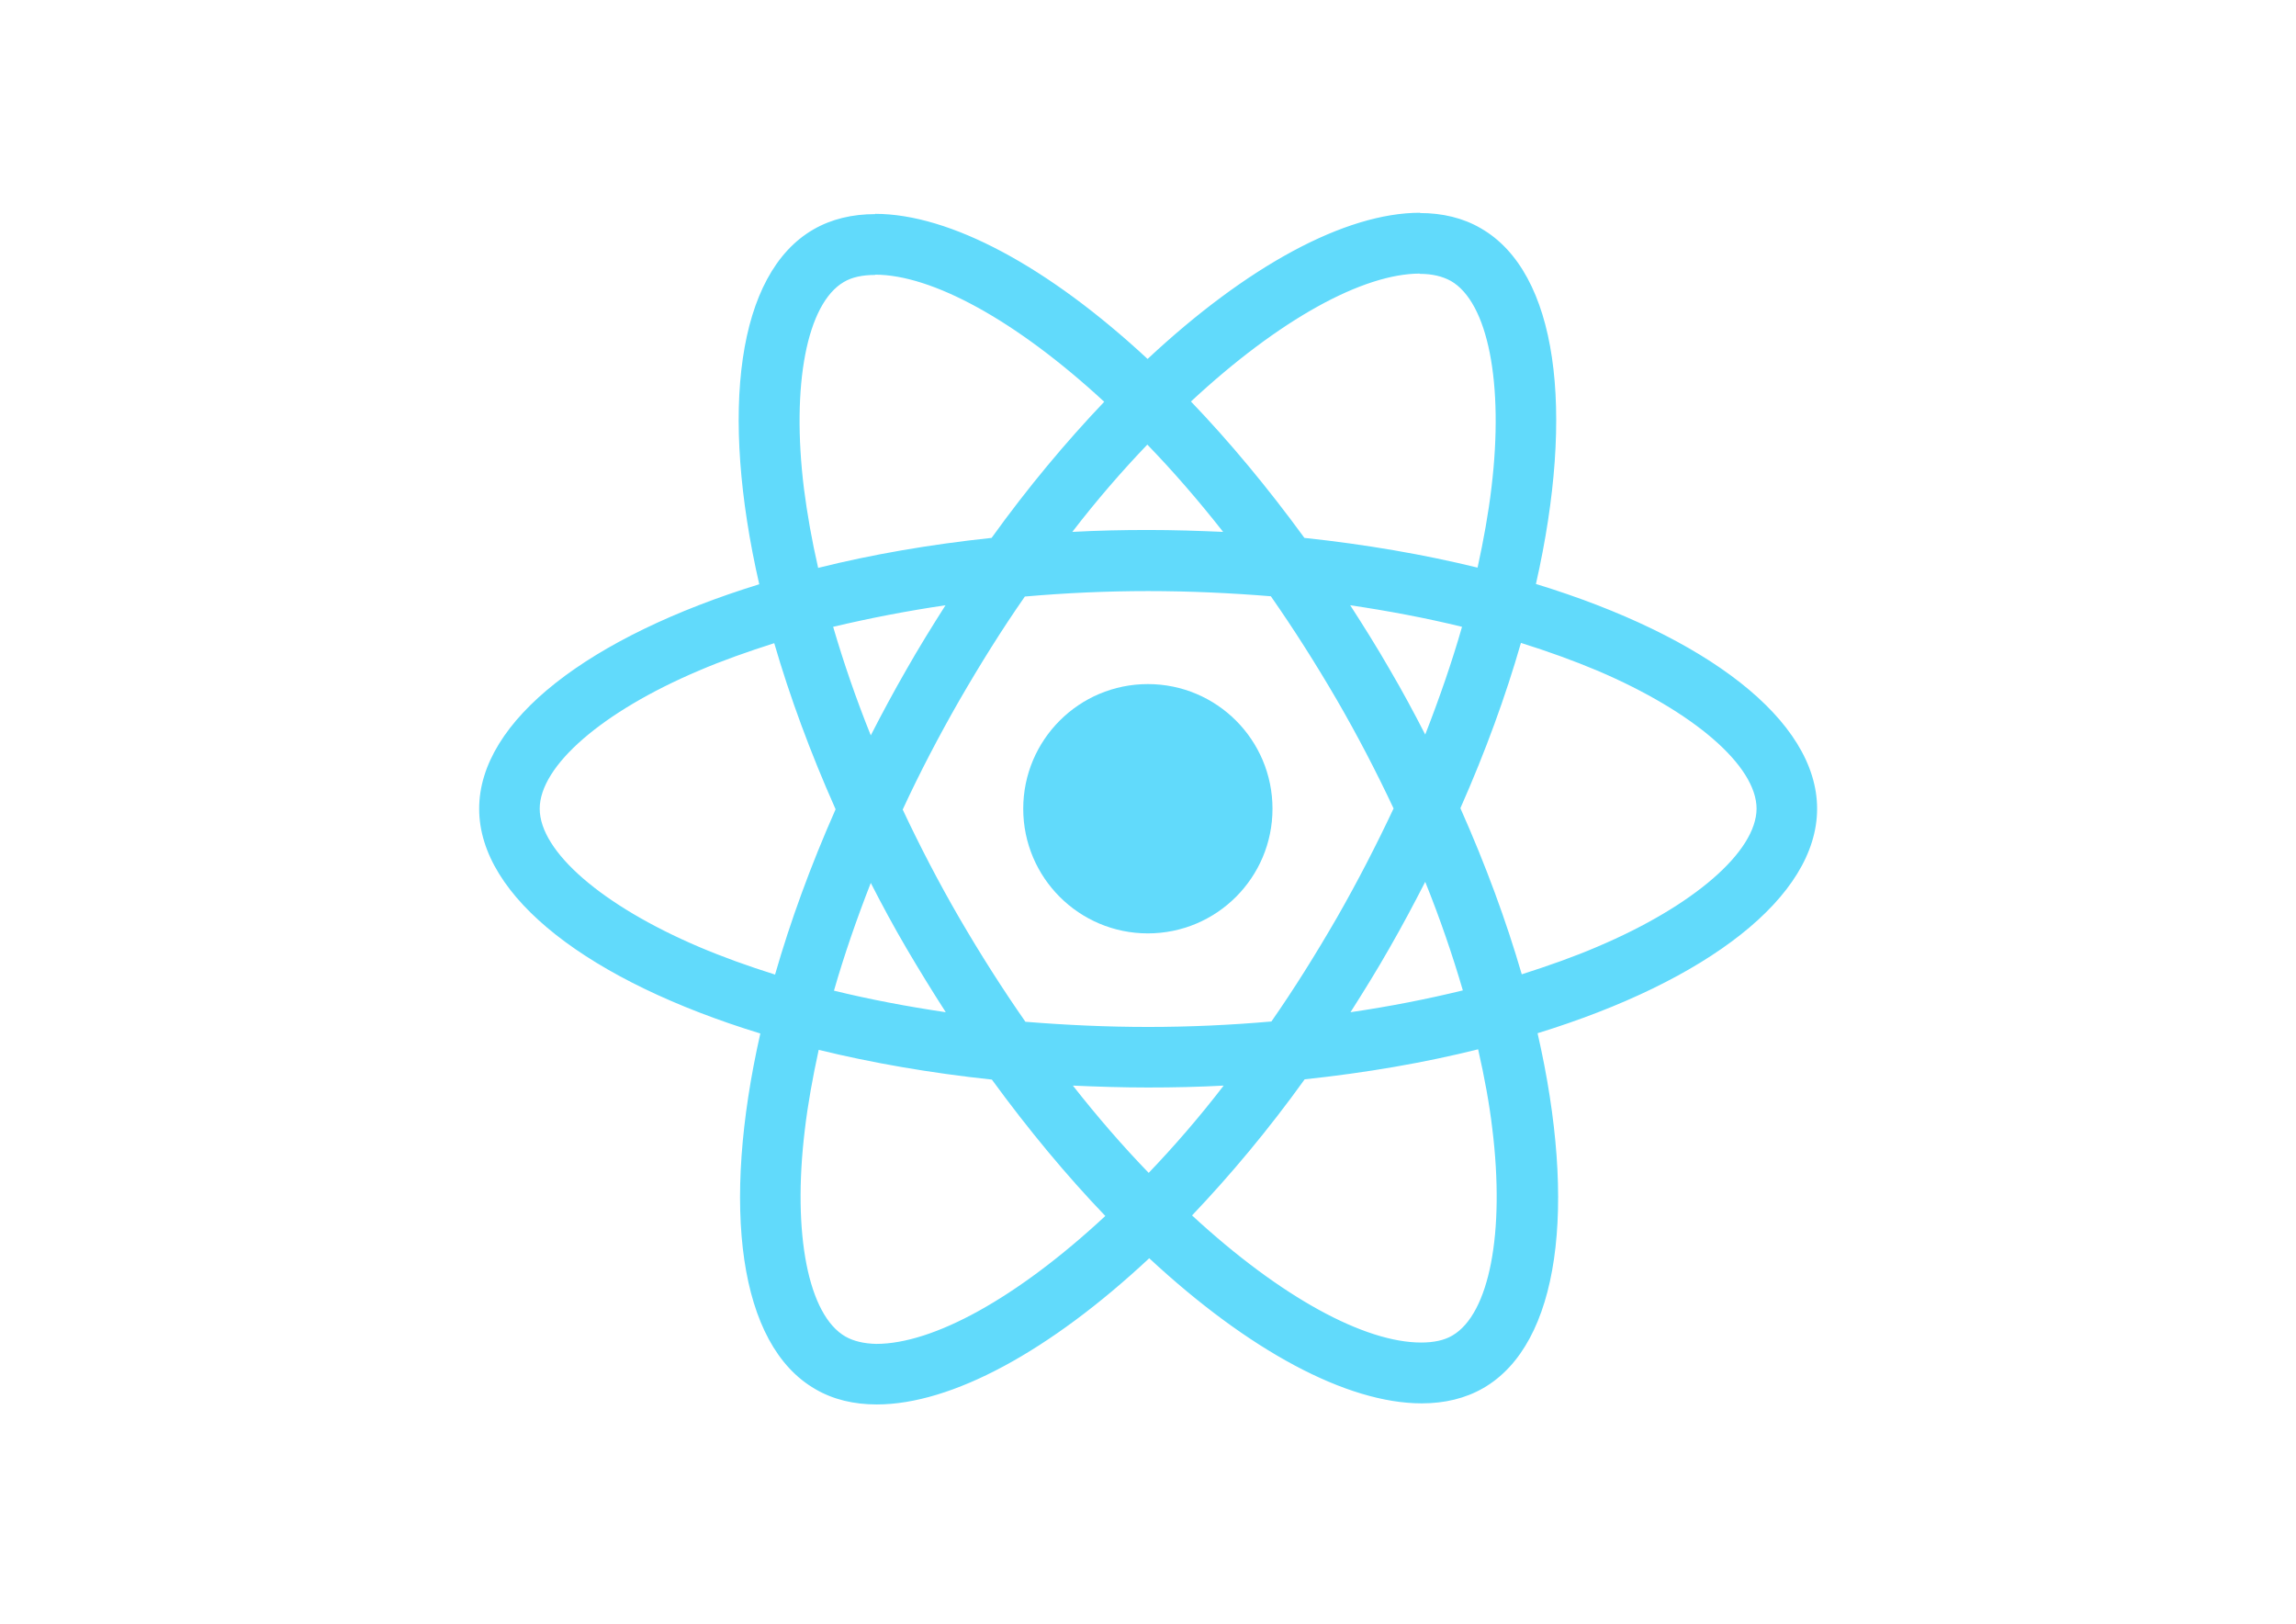
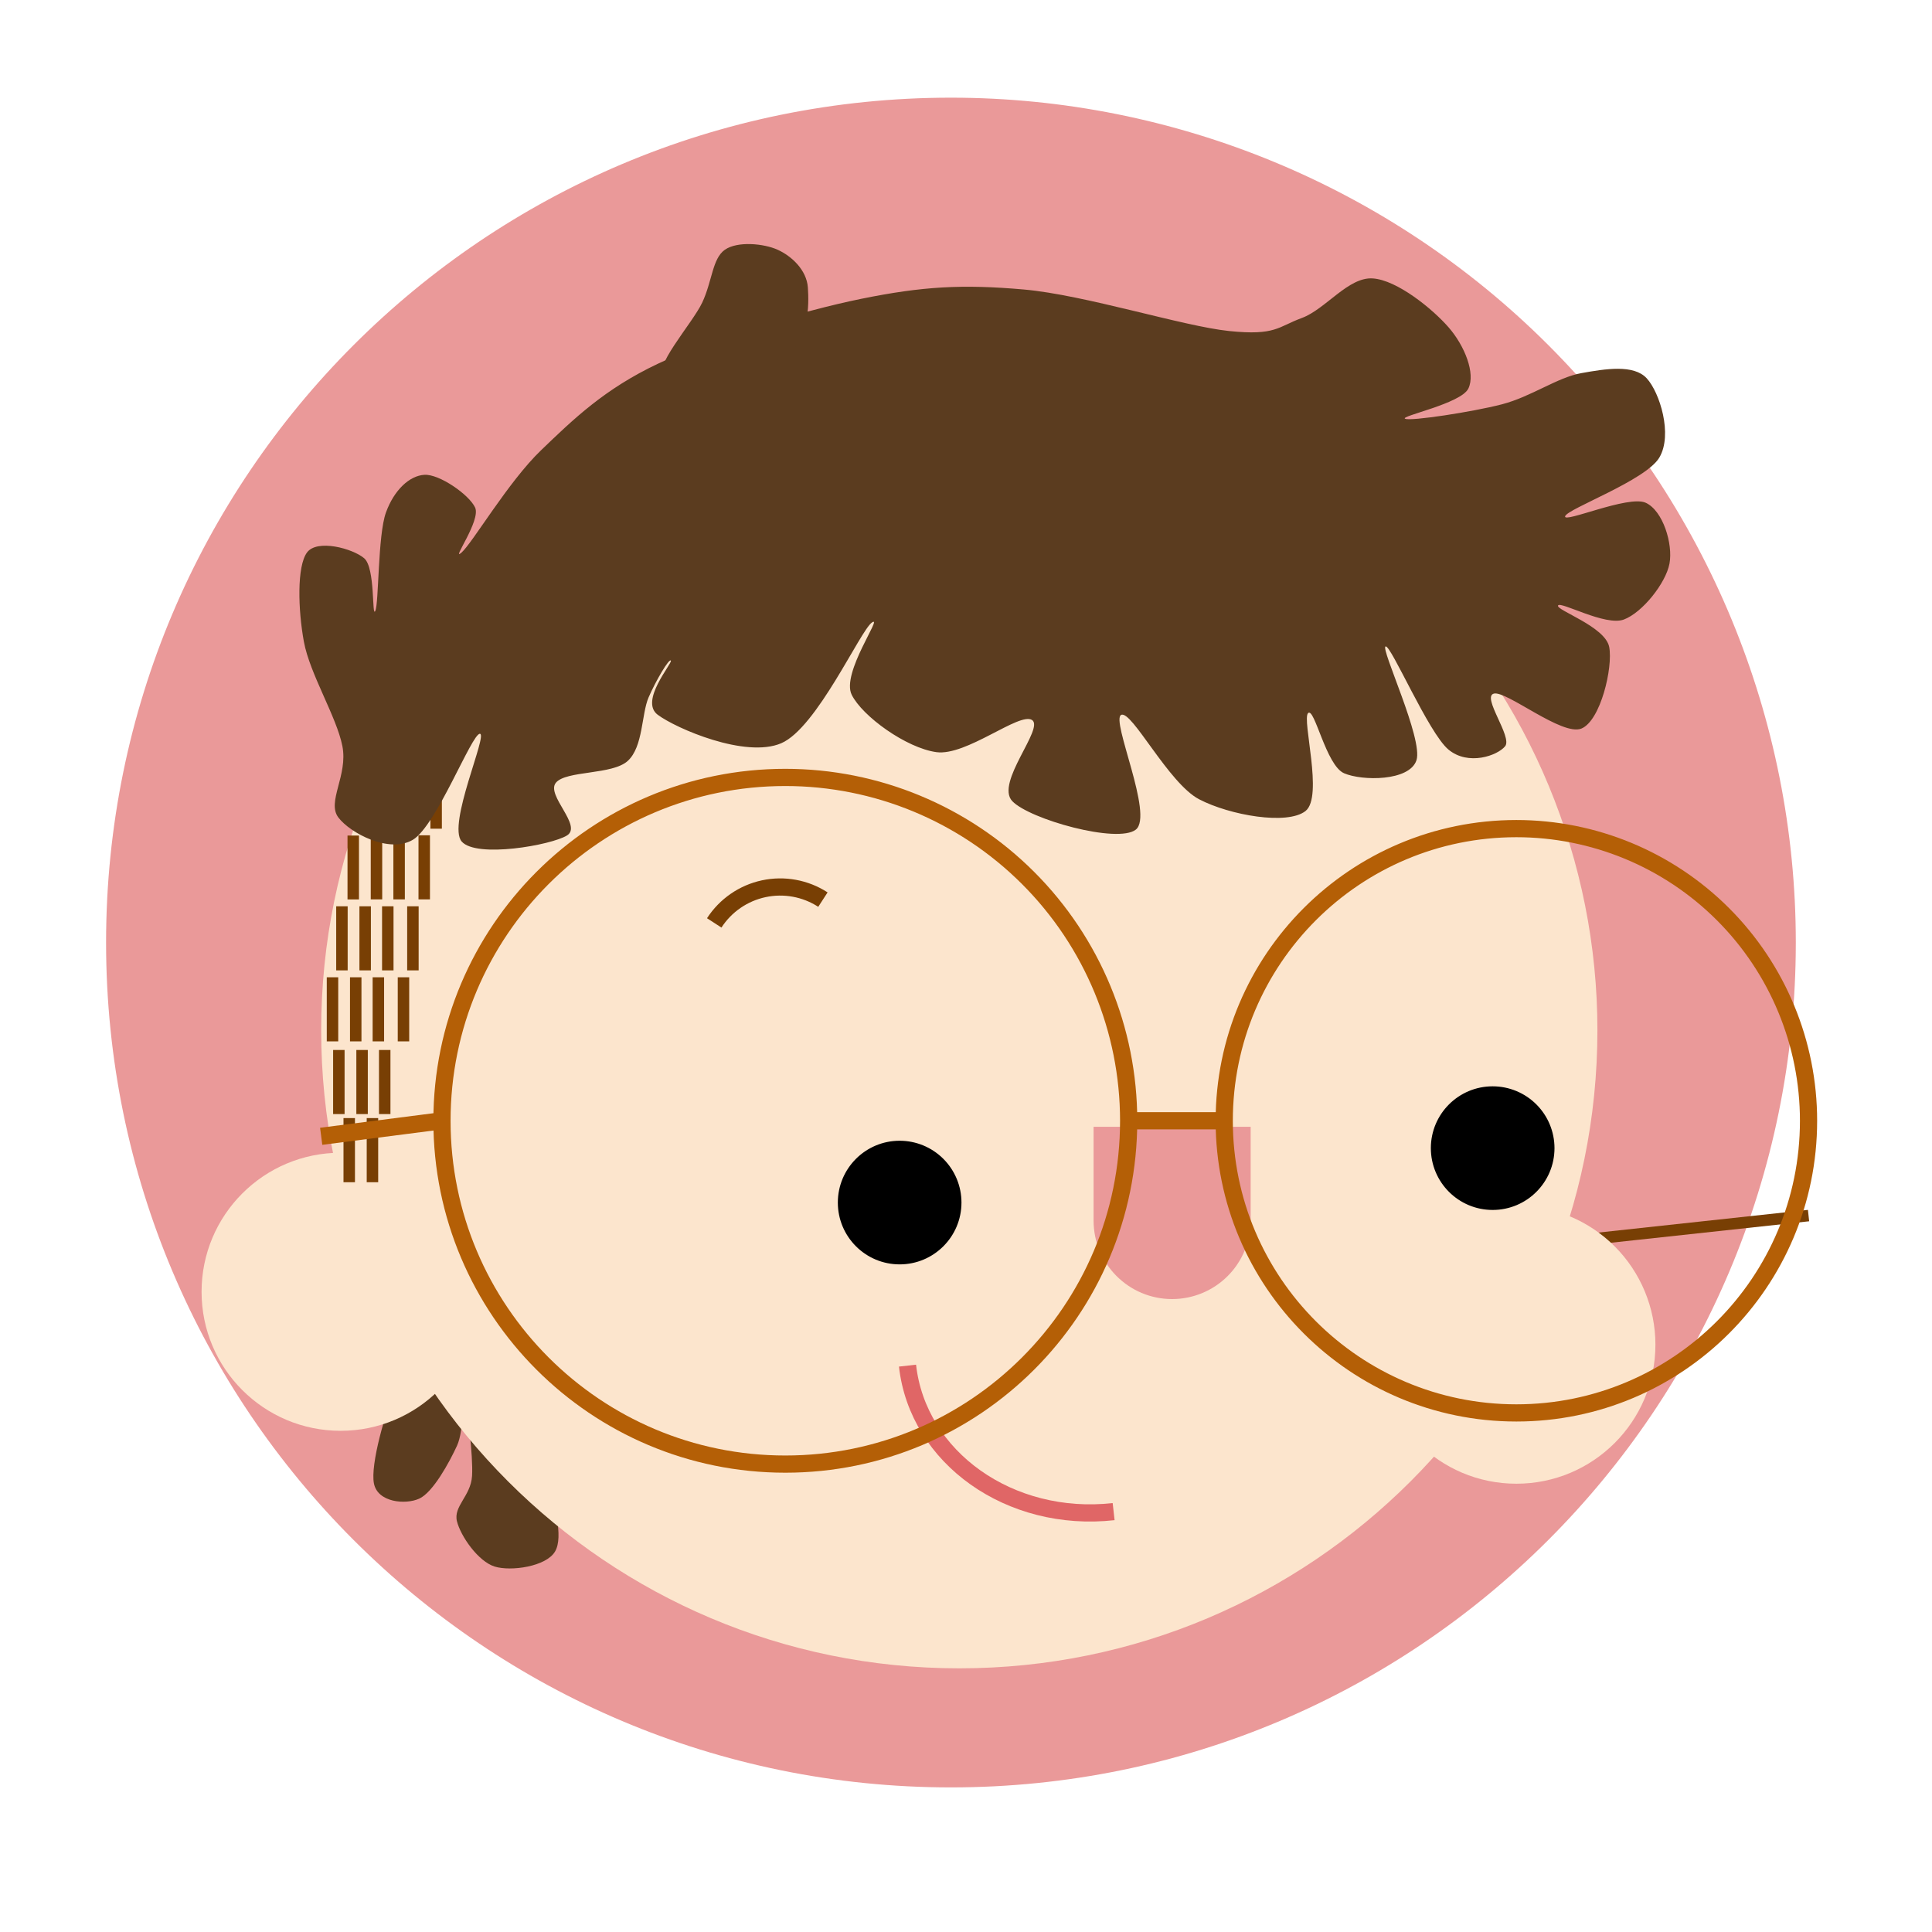
- <svg xmlns="http://www.w3.org/2000/svg" viewBox="0 0 841.9 595.3">
-   <g fill="#61DAFB">
-     <path d="M666.3 296.5c0-32.5-40.7-63.3-103.1-82.4 14.4-63.6 8-114.2-20.2-130.4-6.5-3.8-14.1-5.6-22.4-5.6v22.3c4.6 0 8.3.9 11.4 2.6 13.6 7.8 19.5 37.5 14.9 75.7-1.1 9.4-2.9 19.3-5.1 29.4-19.6-4.8-41-8.5-63.5-10.9-13.5-18.5-27.5-35.3-41.6-50 32.6-30.3 63.2-46.9 84-46.9V78c-27.5 0-63.5 19.6-99.9 53.6-36.4-33.8-72.4-53.2-99.9-53.2v22.3c20.7 0 51.4 16.5 84 46.6-14 14.7-28 31.4-41.3 49.9-22.6 2.4-44 6.1-63.6 11-2.3-10-4-19.7-5.2-29-4.7-38.2 1.1-67.9 14.6-75.8 3-1.8 6.9-2.6 11.5-2.6V78.5c-8.4 0-16 1.8-22.6 5.6-28.1 16.2-34.4 66.7-19.9 130.1-62.2 19.2-102.7 49.9-102.7 82.3 0 32.5 40.7 63.3 103.1 82.4-14.4 63.6-8 114.2 20.2 130.4 6.5 3.8 14.1 5.6 22.5 5.6 27.5 0 63.5-19.6 99.9-53.6 36.4 33.8 72.4 53.2 99.9 53.2 8.4 0 16-1.8 22.6-5.6 28.1-16.2 34.4-66.7 19.9-130.1 62-19.1 102.5-49.9 102.5-82.3zm-130.2-66.7c-3.7 12.9-8.3 26.2-13.5 39.5-4.1-8-8.4-16-13.1-24-4.6-8-9.5-15.8-14.4-23.4 14.2 2.1 27.9 4.7 41 7.9zm-45.8 106.5c-7.8 13.5-15.8 26.3-24.1 38.2-14.9 1.3-30 2-45.2 2-15.1 0-30.2-.7-45-1.9-8.3-11.9-16.4-24.6-24.2-38-7.6-13.1-14.5-26.4-20.8-39.8 6.2-13.4 13.2-26.8 20.7-39.9 7.8-13.5 15.8-26.3 24.1-38.2 14.9-1.3 30-2 45.2-2 15.1 0 30.2.7 45 1.9 8.3 11.9 16.4 24.6 24.2 38 7.6 13.1 14.5 26.4 20.8 39.8-6.3 13.4-13.2 26.8-20.7 39.9zm32.3-13c5.4 13.4 10 26.8 13.8 39.8-13.1 3.2-26.9 5.9-41.2 8 4.9-7.7 9.8-15.6 14.4-23.7 4.6-8 8.9-16.1 13-24.1zM421.2 430c-9.3-9.6-18.6-20.3-27.8-32 9 .4 18.2.7 27.5.7 9.4 0 18.7-.2 27.8-.7-9 11.7-18.3 22.4-27.5 32zm-74.4-58.9c-14.2-2.1-27.9-4.7-41-7.9 3.7-12.9 8.3-26.2 13.5-39.5 4.1 8 8.4 16 13.1 24 4.7 8 9.5 15.8 14.4 23.4zM420.7 163c9.3 9.6 18.6 20.3 27.8 32-9-.4-18.2-.7-27.5-.7-9.4 0-18.7.2-27.8.7 9-11.7 18.3-22.4 27.5-32zm-74 58.9c-4.9 7.7-9.8 15.6-14.4 23.7-4.6 8-8.9 16-13 24-5.4-13.4-10-26.8-13.8-39.8 13.1-3.1 26.9-5.8 41.2-7.9zm-90.5 125.2c-35.4-15.1-58.3-34.9-58.3-50.6 0-15.7 22.9-35.6 58.3-50.6 8.6-3.7 18-7 27.7-10.1 5.7 19.6 13.2 40 22.5 60.9-9.2 20.8-16.6 41.1-22.2 60.6-9.9-3.1-19.3-6.5-28-10.2zM310 490c-13.6-7.8-19.5-37.5-14.9-75.7 1.1-9.4 2.9-19.3 5.1-29.4 19.6 4.8 41 8.5 63.5 10.9 13.5 18.5 27.5 35.3 41.6 50-32.6 30.3-63.2 46.9-84 46.9-4.5-.1-8.3-1-11.3-2.7zm237.2-76.2c4.7 38.2-1.1 67.9-14.6 75.8-3 1.8-6.9 2.6-11.5 2.6-20.7 0-51.4-16.5-84-46.6 14-14.7 28-31.4 41.3-49.9 22.6-2.4 44-6.1 63.6-11 2.3 10.1 4.1 19.8 5.2 29.1zm38.5-66.7c-8.6 3.7-18 7-27.7 10.1-5.7-19.6-13.2-40-22.5-60.9 9.2-20.8 16.6-41.1 22.2-60.6 9.9 3.1 19.3 6.5 28.1 10.2 35.4 15.1 58.3 34.9 58.3 50.6-.1 15.7-23 35.6-58.4 50.6zM320.8 78.4z" />
-     <circle cx="420.9" cy="296.5" r="45.7" />
-     <path d="M520.5 78.1z" />
+ <svg xmlns="http://www.w3.org/2000/svg" version="1.1" height="40px" width="40px" viewBox="0.0 0.0 337.0 337.0" fill="none" stroke="none" stroke-linecap="square" stroke-miterlimit="10">
+   <clipPath id="p.0">
+     <path d="m0 0l337.0 0l0 337.0l-337.0 0l0 -337.0z" clip-rule="nonzero" />
+   </clipPath>
+   <g clip-path="url(#p.0)">
+     <path fill="#000000" fill-opacity="0.0" d="m0 0l337.0 0l0 337.0l-337.0 0z" fill-rule="evenodd" />
+     <path fill="#ea9999" d="m18.504 164.407l0 0c0 -81.39 65.98 -147.37 147.37 -147.37l0 0c39.085 0 76.569 15.526 104.206 43.164c27.637 27.637 43.164 65.121 43.164 104.206l0 0c0 81.39 -65.98 147.37 -147.37 147.37l0 0c-81.39 0 -147.37 -65.98 -147.37 -147.37z" fill-rule="evenodd" />
+     <path fill="#5b3c1f" d="m69.177 241.667c-1.974 4.607 -4.606 13.82 -3.948 17.11c0.658 3.29 5.485 3.729 7.898 2.633c2.413 -1.097 5.264 -6.361 6.58 -9.213c1.316 -2.852 0.879 -8.775 1.318 -7.898c0.439 0.878 1.535 9.653 1.315 13.163c-0.22 3.51 -3.291 5.265 -2.633 7.898c0.658 2.633 3.731 7.02 6.583 7.898c2.852 0.878 8.995 0 10.53 -2.633c1.535 -2.633 -0.22 -8.336 -1.318 -13.163c-1.097 -4.826 -2.194 -11.408 -5.265 -15.795c-3.071 -4.388 -9.653 -10.53 -13.163 -10.53c-3.51 0 -5.923 5.923 -7.898 10.53z" fill-rule="evenodd" />
+     <path fill="#000000" fill-opacity="0.0" d="m315.465 212.034l-48.85 5.291" fill-rule="evenodd" />
+     <path stroke="#783f04" stroke-width="2.0" stroke-linejoin="round" stroke-linecap="butt" d="m315.465 212.034l-48.85 5.291" fill-rule="evenodd" />
+     <path fill="#fce5cd" d="m240.252 234.554l0 0c0 -13.394 10.858 -24.252 24.252 -24.252l0 0c6.432 0 12.601 2.555 17.149 7.103c4.548 4.548 7.103 10.717 7.103 17.149l0 0c0 13.394 -10.858 24.252 -24.252 24.252l0 0c-13.394 0 -24.252 -10.858 -24.252 -24.252z" fill-rule="evenodd" />
+     <path fill="#fce5cd" d="m35.16 225.325l0 0c0 -13.394 10.858 -24.252 24.252 -24.252l0 0c6.432 0 12.601 2.555 17.149 7.103c4.548 4.548 7.103 10.717 7.103 17.149l0 0c0 13.394 -10.858 24.252 -24.252 24.252l0 0c-13.394 0 -24.252 -10.858 -24.252 -24.252z" fill-rule="evenodd" />
+     <path fill="#fce5cd" d="m56.024 179.701l0 0c0 -61.473 49.834 -111.307 111.307 -111.307l0 0c29.52 0 57.832 11.727 78.706 32.601c20.874 20.874 32.601 49.186 32.601 78.706l0 0c0 61.473 -49.834 111.307 -111.307 111.307l0 0c-61.473 0 -111.307 -49.834 -111.307 -111.307z" fill-rule="evenodd" />
+     <path fill="#ea9999" d="m204.453 226.598l0 0l0 0c3.634 0 7.119 -1.443 9.688 -4.013c2.569 -2.569 4.013 -6.054 4.013 -9.688l0 -16.346c0 -1.2207031E-4 -1.0681152E-4 -2.2888184E-4 -2.2888184E-4 -2.2888184E-4l-27.401 2.2888184E-4l0 0c-1.2207031E-4 0 -2.2888184E-4 1.0681152E-4 -2.2888184E-4 2.2888184E-4l2.2888184E-4 16.346l0 0c0 7.567 6.134 13.701 13.701 13.701z" fill-rule="evenodd" />
+     <path fill="#000000" fill-opacity="0.0" d="m194.251 263.673l0 0c-18.064 2.018 -34.161 -9.383 -35.953 -25.465l32.709 -3.654z" fill-rule="evenodd" />
+     <path fill="#000000" fill-opacity="0.0" d="m194.251 263.673l0 0c-18.064 2.018 -34.161 -9.383 -35.953 -25.465" fill-rule="evenodd" />
+     <path stroke="#e06666" stroke-width="3.0" stroke-linejoin="round" stroke-linecap="butt" d="m194.251 263.673l0 0c-18.064 2.018 -34.161 -9.383 -35.953 -25.465" fill-rule="evenodd" />
+     <path fill="#000000" fill-opacity="0.0" d="m196.874 195.496l16.661 0" fill-rule="evenodd" />
+     <path stroke="#b45f06" stroke-width="3.0" stroke-linejoin="round" stroke-linecap="butt" d="m196.874 195.496l16.661 0" fill-rule="evenodd" />
+     <path fill="#000000" fill-opacity="0.0" d="m77.094 195.496l0 0c0 -33.076 26.814 -59.89 59.89 -59.89l0 0c15.884 0 31.117 6.31 42.348 17.541c11.232 11.232 17.541 26.465 17.541 42.348l0 0c0 33.076 -26.814 59.89 -59.89 59.89l0 0c-33.076 0 -59.89 -26.814 -59.89 -59.89z" fill-rule="evenodd" />
+     <path stroke="#b45f06" stroke-width="3.0" stroke-linejoin="round" stroke-linecap="butt" d="m77.094 195.496l0 0c0 -33.076 26.814 -59.89 59.89 -59.89l0 0c15.884 0 31.117 6.31 42.348 17.541c11.232 11.232 17.541 26.465 17.541 42.348l0 0c0 33.076 -26.814 59.89 -59.89 59.89l0 0c-33.076 0 -59.89 -26.814 -59.89 -59.89z" fill-rule="evenodd" />
+     <path fill="#000000" fill-opacity="0.0" d="m213.543 195.496l0 0c0 -28.145 22.816 -50.961 50.961 -50.961l0 0c13.516 0 26.478 5.369 36.035 14.926c9.557 9.557 14.926 22.519 14.926 36.035l0 0c0 28.145 -22.816 50.961 -50.961 50.961l0 0c-28.145 0 -50.961 -22.816 -50.961 -50.961z" fill-rule="evenodd" />
+     <path stroke="#b45f06" stroke-width="3.0" stroke-linejoin="round" stroke-linecap="butt" d="m213.543 195.496l0 0c0 -28.145 22.816 -50.961 50.961 -50.961l0 0c13.516 0 26.478 5.369 36.035 14.926c9.557 9.557 14.926 22.519 14.926 36.035l0 0c0 28.145 -22.816 50.961 -50.961 50.961l0 0c-28.145 0 -50.961 -22.816 -50.961 -50.961z" fill-rule="evenodd" />
+     <path fill="#000000" d="m146.644 209.764l0 0c0 -5.679 4.604 -10.283 10.283 -10.283l0 0c2.727 0 5.343 1.083 7.271 3.012c1.929 1.929 3.012 4.544 3.012 7.271l0 0c0 5.679 -4.604 10.283 -10.283 10.283l0 0c-5.679 0 -10.283 -4.604 -10.283 -10.283z" fill-rule="evenodd" />
+     <path stroke="#000000" stroke-width="1.0" stroke-linejoin="round" stroke-linecap="butt" d="m146.644 209.764l0 0c0 -5.679 4.604 -10.283 10.283 -10.283l0 0c2.727 0 5.343 1.083 7.271 3.012c1.929 1.929 3.012 4.544 3.012 7.271l0 0c0 5.679 -4.604 10.283 -10.283 10.283l0 0c-5.679 0 -10.283 -4.604 -10.283 -10.283z" fill-rule="evenodd" />
+     <path fill="#000000" d="m250.084 200.27l0 0c0 -5.679 4.604 -10.283 10.283 -10.283l0 0c2.727 0 5.343 1.083 7.272 3.012c1.929 1.929 3.012 4.544 3.012 7.271l0 0c0 5.679 -4.604 10.283 -10.283 10.283l0 0c-5.679 0 -10.283 -4.604 -10.283 -10.283z" fill-rule="evenodd" />
+     <path stroke="#000000" stroke-width="1.0" stroke-linejoin="round" stroke-linecap="butt" d="m250.084 200.27l0 0c0 -5.679 4.604 -10.283 10.283 -10.283l0 0c2.727 0 5.343 1.083 7.272 3.012c1.929 1.929 3.012 4.544 3.012 7.271l0 0c0 5.679 -4.604 10.283 -10.283 10.283l0 0c-5.679 0 -10.283 -4.604 -10.283 -10.283z" fill-rule="evenodd" />
+     <path fill="#000000" fill-opacity="0.0" d="m124.582 160.981l0 0c1.976 -3.053 5.083 -5.196 8.639 -5.958c3.556 -0.762 7.269 -0.08 10.322 1.895l-7.449 11.512z" fill-rule="evenodd" />
+     <path fill="#000000" fill-opacity="0.0" d="m124.582 160.981l0 0c1.976 -3.053 5.083 -5.196 8.639 -5.958c3.556 -0.762 7.269 -0.08 10.322 1.895" fill-rule="evenodd" />
+     <path stroke="#783f04" stroke-width="3.0" stroke-linejoin="round" stroke-linecap="butt" d="m124.582 160.981l0 0c1.976 -3.053 5.083 -5.196 8.639 -5.958c3.556 -0.762 7.269 -0.08 10.322 1.895" fill-rule="evenodd" />
+     <path fill="#000000" fill-opacity="0.0" d="m59.643 158.084l0 11.181" fill-rule="evenodd" />
+     <path stroke="#783f04" stroke-width="2.0" stroke-linejoin="round" stroke-linecap="butt" d="m59.643 158.084l0 11.181" fill-rule="evenodd" />
+     <path fill="#000000" fill-opacity="0.0" d="m63.695 158.084l0 11.181" fill-rule="evenodd" />
+     <path stroke="#783f04" stroke-width="2.0" stroke-linejoin="round" stroke-linecap="butt" d="m63.695 158.084l0 11.181" fill-rule="evenodd" />
+     <path fill="#000000" fill-opacity="0.0" d="m67.643 158.084l0 11.181" fill-rule="evenodd" />
+     <path stroke="#783f04" stroke-width="2.0" stroke-linejoin="round" stroke-linecap="butt" d="m67.643 158.084l0 11.181" fill-rule="evenodd" />
+     <path fill="#000000" fill-opacity="0.0" d="m72.024 158.084l0 11.181" fill-rule="evenodd" />
+     <path stroke="#783f04" stroke-width="2.0" stroke-linejoin="round" stroke-linecap="butt" d="m72.024 158.084l0 11.181" fill-rule="evenodd" />
+     <path fill="#000000" fill-opacity="0.0" d="m57.999 170.465l0 11.181" fill-rule="evenodd" />
+     <path stroke="#783f04" stroke-width="2.0" stroke-linejoin="round" stroke-linecap="butt" d="m57.999 170.465l0 11.181" fill-rule="evenodd" />
+     <path fill="#000000" fill-opacity="0.0" d="m62.05 170.465l0 11.181" fill-rule="evenodd" />
+     <path stroke="#783f04" stroke-width="2.0" stroke-linejoin="round" stroke-linecap="butt" d="m62.05 170.465l0 11.181" fill-rule="evenodd" />
+     <path fill="#000000" fill-opacity="0.0" d="m65.999 170.465l0 11.181" fill-rule="evenodd" />
+     <path stroke="#783f04" stroke-width="2.0" stroke-linejoin="round" stroke-linecap="butt" d="m65.999 170.465l0 11.181" fill-rule="evenodd" />
+     <path fill="#000000" fill-opacity="0.0" d="m70.379 170.465l0 11.181" fill-rule="evenodd" />
+     <path stroke="#783f04" stroke-width="2.0" stroke-linejoin="round" stroke-linecap="butt" d="m70.379 170.465l0 11.181" fill-rule="evenodd" />
+     <path fill="#000000" fill-opacity="0.0" d="m61.617 145.743l0 11.15" fill-rule="evenodd" />
+     <path stroke="#783f04" stroke-width="2.0" stroke-linejoin="round" stroke-linecap="butt" d="m61.617 145.743l0 11.15" fill-rule="evenodd" />
+     <path fill="#000000" fill-opacity="0.0" d="m65.669 145.703l0 11.181" fill-rule="evenodd" />
+     <path stroke="#783f04" stroke-width="2.0" stroke-linejoin="round" stroke-linecap="butt" d="m65.669 145.703l0 11.181" fill-rule="evenodd" />
+     <path fill="#000000" fill-opacity="0.0" d="m69.618 145.703l0 11.181" fill-rule="evenodd" />
+     <path stroke="#783f04" stroke-width="2.0" stroke-linejoin="round" stroke-linecap="butt" d="m69.618 145.703l0 11.181" fill-rule="evenodd" />
+     <path fill="#000000" fill-opacity="0.0" d="m73.998 145.703l0 11.181" fill-rule="evenodd" />
+     <path stroke="#783f04" stroke-width="2.0" stroke-linejoin="round" stroke-linecap="butt" d="m73.998 145.703l0 11.181" fill-rule="evenodd" />
+     <path fill="#000000" fill-opacity="0.0" d="m59.106 183.145l0 11.181" fill-rule="evenodd" />
+     <path stroke="#783f04" stroke-width="2.0" stroke-linejoin="round" stroke-linecap="butt" d="m59.106 183.145l0 11.181" fill-rule="evenodd" />
+     <path fill="#000000" fill-opacity="0.0" d="m63.157 183.145l0 11.181" fill-rule="evenodd" />
+     <path stroke="#783f04" stroke-width="2.0" stroke-linejoin="round" stroke-linecap="butt" d="m63.157 183.145l0 11.181" fill-rule="evenodd" />
+     <path fill="#000000" fill-opacity="0.0" d="m67.106 183.145l0 11.181" fill-rule="evenodd" />
+     <path stroke="#783f04" stroke-width="2.0" stroke-linejoin="round" stroke-linecap="butt" d="m67.106 183.145l0 11.181" fill-rule="evenodd" />
+     <path fill="#000000" fill-opacity="0.0" d="m60.916 195.032l0 11.181" fill-rule="evenodd" />
+     <path stroke="#783f04" stroke-width="2.0" stroke-linejoin="round" stroke-linecap="butt" d="m60.916 195.032l0 11.181" fill-rule="evenodd" />
+     <path fill="#000000" fill-opacity="0.0" d="m64.967 195.032l0 11.181" fill-rule="evenodd" />
+     <path stroke="#783f04" stroke-width="2.0" stroke-linejoin="round" stroke-linecap="butt" d="m64.967 195.032l0 11.181" fill-rule="evenodd" />
+     <path fill="#000000" fill-opacity="0.0" d="m56.024 198.205l21.071 -2.709" fill-rule="evenodd" />
+     <path stroke="#b45f06" stroke-width="3.0" stroke-linejoin="round" stroke-linecap="butt" d="m56.024 198.205l21.071 -2.709" fill-rule="evenodd" />
+     <path fill="#000000" fill-opacity="0.0" d="m76.076 133.371l0 11.181" fill-rule="evenodd" />
+     <path stroke="#783f04" stroke-width="2.0" stroke-linejoin="round" stroke-linecap="butt" d="m76.076 133.371l0 11.181" fill-rule="evenodd" />
+     <path fill="#5b3c1f" d="m59.721 130.141c-1.001 -5.11 -5.684 -12.592 -6.715 -18.217c-1.031 -5.625 -1.223 -13.106 0.529 -15.531c1.752 -2.425 7.998 -0.714 9.986 0.981c1.988 1.695 1.309 10.518 1.942 9.19c0.633 -1.328 0.427 -13.201 1.856 -17.159c1.429 -3.957 4.125 -6.436 6.717 -6.584c2.592 -0.148 7.758 3.431 8.833 5.695c1.074 2.264 -4.3 9.548 -2.386 7.888c1.915 -1.66 8.159 -12.352 13.873 -17.846c5.714 -5.494 11.09 -10.708 20.412 -15.116c9.322 -4.408 24.886 -9.173 35.518 -11.331c10.632 -2.158 17.583 -2.555 28.274 -1.616c10.691 0.939 27.786 6.421 35.87 7.25c8.084 0.829 8.469 -0.744 12.636 -2.274c4.167 -1.53 8.098 -7.18 12.368 -6.907c4.27 0.273 10.471 5.343 13.254 8.543c2.783 3.2 4.712 7.999 3.446 10.655c-1.266 2.656 -12.016 4.819 -11.045 5.28c0.972 0.461 11.751 -1.187 16.876 -2.513c5.125 -1.326 9.66 -4.687 13.872 -5.445c4.212 -0.757 9.13 -1.554 11.398 0.9c2.267 2.454 4.578 9.813 2.207 13.823c-2.371 4.011 -16.037 8.925 -16.434 10.24c-0.398 1.315 11.015 -3.728 14.049 -2.352c3.034 1.377 4.786 7.217 4.153 10.612c-0.633 3.394 -4.712 8.537 -7.952 9.755c-3.24 1.219 -11.059 -3.243 -11.486 -2.444c-0.427 0.8 8.246 3.664 8.924 7.242c0.677 3.578 -1.51 12.873 -4.86 14.227c-3.35 1.354 -13.026 -6.619 -15.242 -6.105c-2.216 0.514 3.27 7.563 1.945 9.189c-1.325 1.626 -6.422 3.467 -9.897 0.566c-3.475 -2.902 -10.026 -18.286 -10.954 -17.975c-0.928 0.312 6.595 16.159 5.388 19.845c-1.208 3.686 -9.482 3.641 -12.633 2.271c-3.151 -1.37 -5.153 -11.588 -6.273 -10.49c-1.119 1.097 2.722 14.569 -0.444 17.075c-3.166 2.506 -13.193 0.754 -18.553 -2.04c-5.36 -2.794 -11.767 -15.603 -13.608 -14.723c-1.841 0.881 5.729 17.5 2.563 20.006c-3.166 2.506 -18.541 -1.782 -21.56 -4.968c-3.019 -3.186 5.656 -12.726 3.447 -14.149c-2.209 -1.424 -11.457 6.34 -16.699 5.606c-5.242 -0.734 -12.885 -6.24 -14.755 -10.009c-1.87 -3.769 5.58 -14.012 3.533 -12.603c-2.047 1.409 -9.587 18.375 -15.816 21.057c-6.229 2.681 -18.347 -2.568 -21.557 -4.968c-3.21 -2.4 2.563 -8.93 2.297 -9.432c-0.265 -0.502 -2.637 3.51 -3.889 6.423c-1.252 2.913 -0.927 8.577 -3.621 11.056c-2.695 2.479 -10.781 1.65 -12.548 3.818c-1.767 2.168 4.684 7.483 1.945 9.189c-2.739 1.707 -15.846 4.006 -18.379 1.051c-2.533 -2.955 4.603 -18.735 3.183 -18.783c-1.421 -0.048 -7.59 16.066 -11.706 18.498c-4.116 2.431 -10.943 -1.184 -12.99 -3.909c-2.047 -2.725 1.71 -7.331 0.709 -12.441z" fill-rule="evenodd" />
+     <path fill="#5b3c1f" d="m115.906 65.942c-2.413 -1.536 4.828 -9.434 6.583 -13.163c1.755 -3.729 1.754 -7.677 3.948 -9.213c2.194 -1.535 6.802 -1.097 9.215 0c2.413 1.097 5.046 3.509 5.265 6.58c0.219 3.071 0.218 9.215 -3.95 11.848c-4.168 2.633 -18.647 5.483 -21.06 3.948z" fill-rule="evenodd" />
  </g>
</svg>
